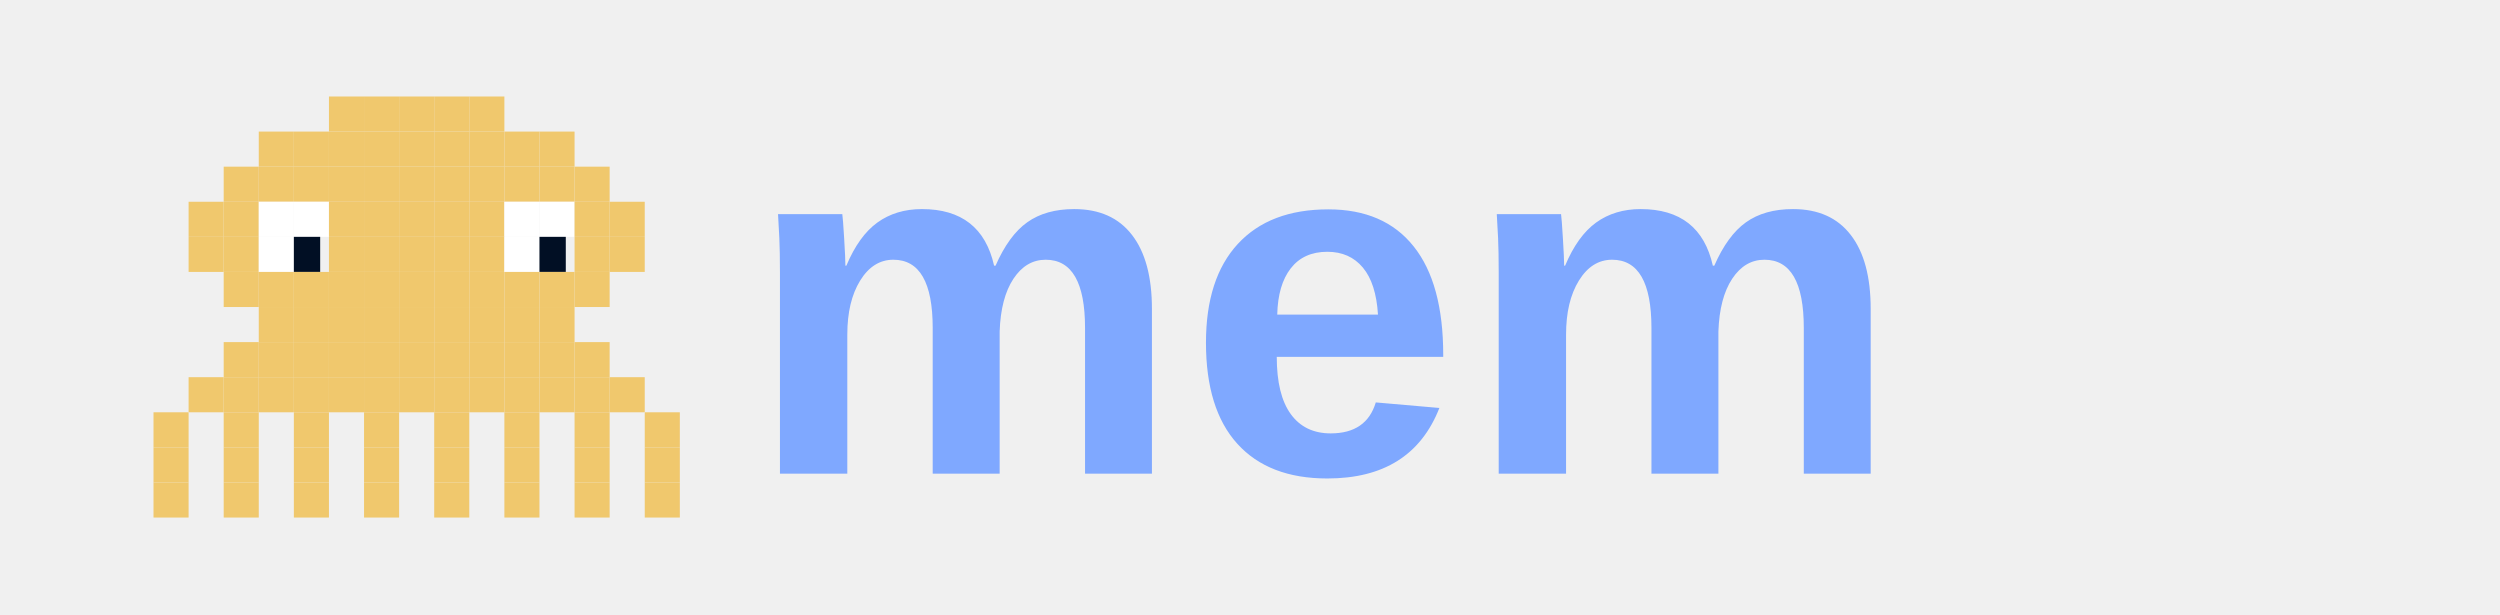
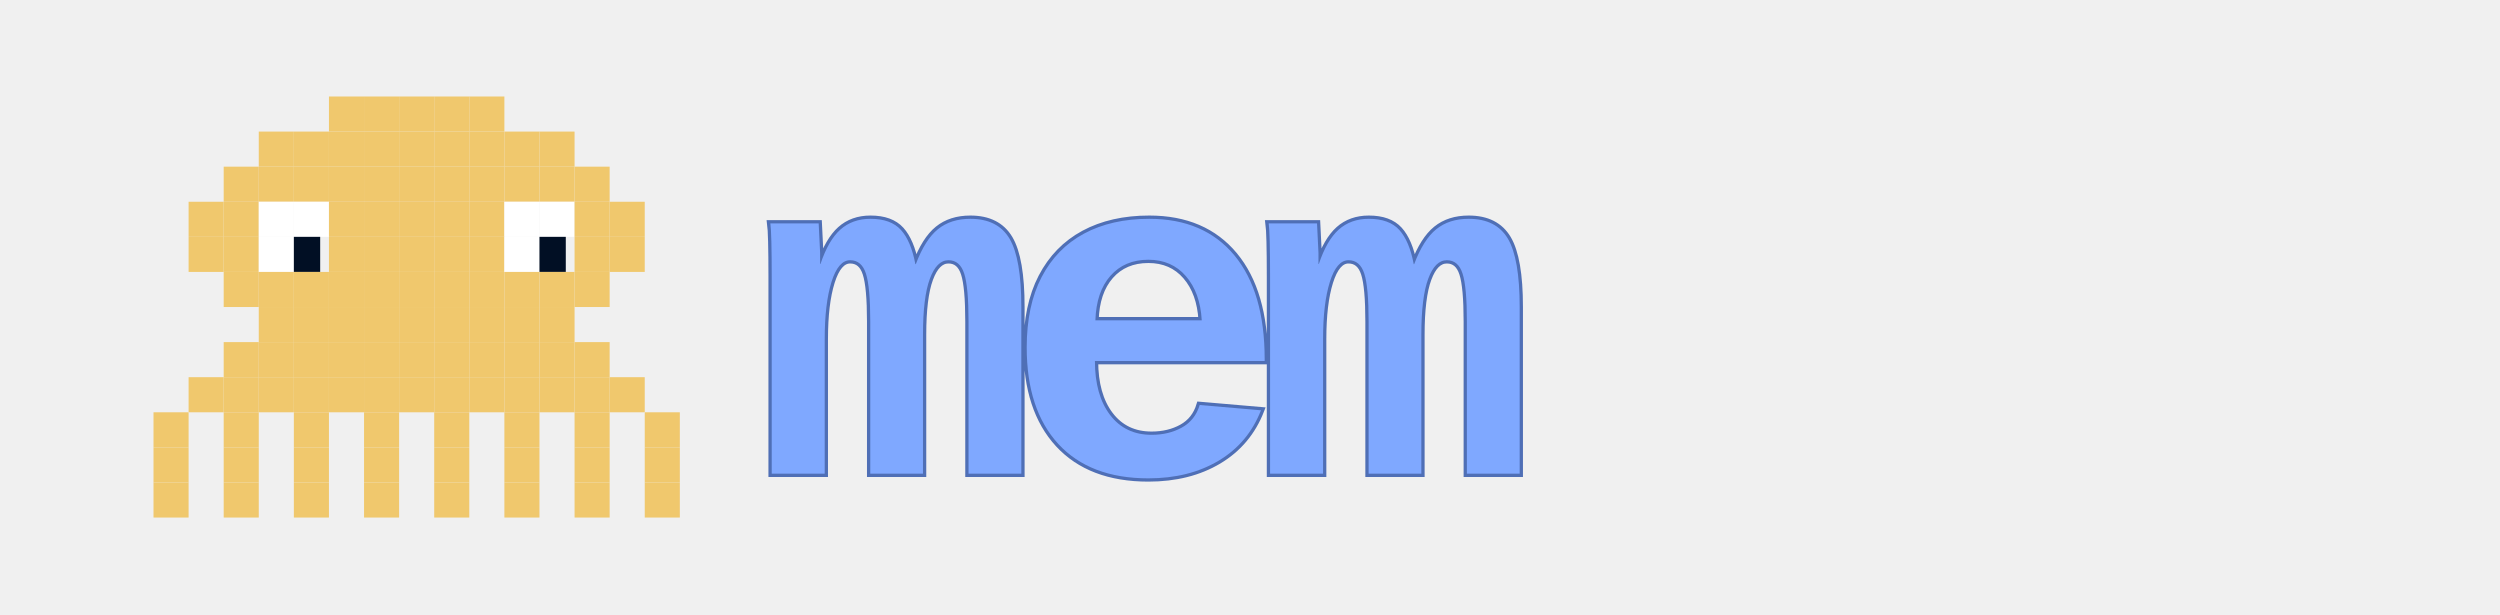
<svg xmlns="http://www.w3.org/2000/svg" viewBox="0 0 570 140" role="img" aria-label="8mem logo">
  <g>
    <rect x="75" y="22" width="8" height="8" fill="#f0c86d" />
    <rect x="83" y="22" width="8" height="8" fill="#f0c86d" />
    <rect x="91" y="22" width="8" height="8" fill="#f0c86d" />
    <rect x="99" y="22" width="8" height="8" fill="#f0c86d" />
    <rect x="107" y="22" width="8" height="8" fill="#f0c86d" />
    <rect x="59" y="30" width="8" height="8" fill="#f0c86d" />
    <rect x="67" y="30" width="8" height="8" fill="#f0c86d" />
    <rect x="75" y="30" width="8" height="8" fill="#f0c86d" />
    <rect x="83" y="30" width="8" height="8" fill="#f0c86d" />
    <rect x="91" y="30" width="8" height="8" fill="#f0c86d" />
    <rect x="99" y="30" width="8" height="8" fill="#f0c86d" />
    <rect x="107" y="30" width="8" height="8" fill="#f0c86d" />
    <rect x="115" y="30" width="8" height="8" fill="#f0c86d" />
    <rect x="123" y="30" width="8" height="8" fill="#f0c86d" />
    <rect x="51" y="38" width="8" height="8" fill="#f0c86d" />
    <rect x="59" y="38" width="8" height="8" fill="#f0c86d" />
    <rect x="67" y="38" width="8" height="8" fill="#f0c86d" />
    <rect x="75" y="38" width="8" height="8" fill="#f0c86d" />
    <rect x="83" y="38" width="8" height="8" fill="#f0c86d" />
    <rect x="91" y="38" width="8" height="8" fill="#f0c86d" />
    <rect x="99" y="38" width="8" height="8" fill="#f0c86d" />
    <rect x="107" y="38" width="8" height="8" fill="#f0c86d" />
    <rect x="115" y="38" width="8" height="8" fill="#f0c86d" />
    <rect x="123" y="38" width="8" height="8" fill="#f0c86d" />
    <rect x="131" y="38" width="8" height="8" fill="#f0c86d" />
    <rect x="43" y="46" width="8" height="8" fill="#f0c86d" />
    <rect x="51" y="46" width="8" height="8" fill="#f0c86d" />
    <rect x="59" y="46" width="8" height="8" fill="#ffffff" />
    <rect x="67" y="46" width="8" height="8" fill="#ffffff" />
    <rect x="75" y="46" width="8" height="8" fill="#f0c86d" />
    <rect x="83" y="46" width="8" height="8" fill="#f0c86d" />
    <rect x="91" y="46" width="8" height="8" fill="#f0c86d" />
    <rect x="99" y="46" width="8" height="8" fill="#f0c86d" />
    <rect x="107" y="46" width="8" height="8" fill="#f0c86d" />
    <rect x="115" y="46" width="8" height="8" fill="#ffffff" />
    <rect x="123" y="46" width="8" height="8" fill="#ffffff" />
    <rect x="131" y="46" width="8" height="8" fill="#f0c86d" />
    <rect x="139" y="46" width="8" height="8" fill="#f0c86d" />
    <rect x="43" y="54" width="8" height="8" fill="#f0c86d" />
    <rect x="51" y="54" width="8" height="8" fill="#f0c86d" />
    <rect x="59" y="54" width="8" height="8" fill="#ffffff" />
    <rect x="67" y="54" width="6" height="8" fill="#010f24" />
    <rect x="75" y="54" width="8" height="8" fill="#f0c86d" />
    <rect x="83" y="54" width="8" height="8" fill="#f0c86d" />
    <rect x="91" y="54" width="8" height="8" fill="#f0c86d" />
    <rect x="99" y="54" width="8" height="8" fill="#f0c86d" />
    <rect x="107" y="54" width="8" height="8" fill="#f0c86d" />
    <rect x="115" y="54" width="8" height="8" fill="#ffffff" />
    <rect x="123" y="54" width="6" height="8" fill="#010f24" />
    <rect x="131" y="54" width="8" height="8" fill="#f0c86d" />
    <rect x="139" y="54" width="8" height="8" fill="#f0c86d" />
    <rect x="51" y="62" width="8" height="8" fill="#f0c86d" />
    <rect x="59" y="62" width="8" height="8" fill="#f0c86d" />
    <rect x="67" y="62" width="8" height="8" fill="#f0c86d" />
    <rect x="75" y="62" width="8" height="8" fill="#f0c86d" />
    <rect x="83" y="62" width="8" height="8" fill="#f0c86d" />
    <rect x="91" y="62" width="8" height="8" fill="#f0c86d" />
    <rect x="99" y="62" width="8" height="8" fill="#f0c86d" />
    <rect x="107" y="62" width="8" height="8" fill="#f0c86d" />
    <rect x="115" y="62" width="8" height="8" fill="#f0c86d" />
    <rect x="123" y="62" width="8" height="8" fill="#f0c86d" />
    <rect x="131" y="62" width="8" height="8" fill="#f0c86d" />
    <rect x="59" y="70" width="8" height="8" fill="#f0c86d" />
    <rect x="67" y="70" width="8" height="8" fill="#f0c86d" />
    <rect x="75" y="70" width="8" height="8" fill="#f0c86d" />
    <rect x="83" y="70" width="8" height="8" fill="#f0c86d" />
    <rect x="91" y="70" width="8" height="8" fill="#f0c86d" />
    <rect x="99" y="70" width="8" height="8" fill="#f0c86d" />
    <rect x="107" y="70" width="8" height="8" fill="#f0c86d" />
    <rect x="115" y="70" width="8" height="8" fill="#f0c86d" />
    <rect x="123" y="70" width="8" height="8" fill="#f0c86d" />
    <rect x="51" y="78" width="8" height="8" fill="#f0c86d" />
    <rect x="59" y="78" width="8" height="8" fill="#f0c86d" />
    <rect x="67" y="78" width="8" height="8" fill="#f0c86d" />
    <rect x="75" y="78" width="8" height="8" fill="#f0c86d" />
    <rect x="83" y="78" width="8" height="8" fill="#f0c86d" />
    <rect x="91" y="78" width="8" height="8" fill="#f0c86d" />
    <rect x="99" y="78" width="8" height="8" fill="#f0c86d" />
    <rect x="107" y="78" width="8" height="8" fill="#f0c86d" />
    <rect x="115" y="78" width="8" height="8" fill="#f0c86d" />
    <rect x="123" y="78" width="8" height="8" fill="#f0c86d" />
    <rect x="131" y="78" width="8" height="8" fill="#f0c86d" />
    <rect x="43" y="86" width="8" height="8" fill="#f0c86d" />
    <rect x="51" y="86" width="8" height="8" fill="#f0c86d" />
    <rect x="59" y="86" width="8" height="8" fill="#f0c86d" />
    <rect x="67" y="86" width="8" height="8" fill="#f0c86d" />
    <rect x="75" y="86" width="8" height="8" fill="#f0c86d" />
    <rect x="83" y="86" width="8" height="8" fill="#f0c86d" />
    <rect x="91" y="86" width="8" height="8" fill="#f0c86d" />
    <rect x="99" y="86" width="8" height="8" fill="#f0c86d" />
    <rect x="107" y="86" width="8" height="8" fill="#f0c86d" />
    <rect x="115" y="86" width="8" height="8" fill="#f0c86d" />
    <rect x="123" y="86" width="8" height="8" fill="#f0c86d" />
    <rect x="131" y="86" width="8" height="8" fill="#f0c86d" />
    <rect x="139" y="86" width="8" height="8" fill="#f0c86d" />
    <rect x="35" y="94" width="8" height="8" fill="#f0c86d" />
    <rect x="51" y="94" width="8" height="8" fill="#f0c86d" />
    <rect x="67" y="94" width="8" height="8" fill="#f0c86d" />
    <rect x="83" y="94" width="8" height="8" fill="#f0c86d" />
    <rect x="99" y="94" width="8" height="8" fill="#f0c86d" />
    <rect x="115" y="94" width="8" height="8" fill="#f0c86d" />
    <rect x="131" y="94" width="8" height="8" fill="#f0c86d" />
    <rect x="147" y="94" width="8" height="8" fill="#f0c86d" />
    <rect x="35" y="102" width="8" height="8" fill="#f0c86d" />
    <rect x="51" y="102" width="8" height="8" fill="#f0c86d" />
    <rect x="67" y="102" width="8" height="8" fill="#f0c86d" />
    <rect x="83" y="102" width="8" height="8" fill="#f0c86d" />
    <rect x="99" y="102" width="8" height="8" fill="#f0c86d" />
    <rect x="115" y="102" width="8" height="8" fill="#f0c86d" />
    <rect x="131" y="102" width="8" height="8" fill="#f0c86d" />
    <rect x="147" y="102" width="8" height="8" fill="#f0c86d" />
    <rect x="35" y="110" width="8" height="8" fill="#f0c86d" />
    <rect x="51" y="110" width="8" height="8" fill="#f0c86d" />
    <rect x="67" y="110" width="8" height="8" fill="#f0c86d" />
    <rect x="83" y="110" width="8" height="8" fill="#f0c86d" />
    <rect x="99" y="110" width="8" height="8" fill="#f0c86d" />
    <rect x="115" y="110" width="8" height="8" fill="#f0c86d" />
    <rect x="131" y="110" width="8" height="8" fill="#f0c86d" />
    <rect x="147" y="110" width="8" height="8" fill="#f0c86d" />
  </g>
-   <g fill="#7fa8ff" font-family="Arial Black, Arial, sans-serif" font-size="112" font-weight="900">
-     <text x="170" y="108" letter-spacing="1">mem</text>
+   <g fill="#7fa8ff" stroke="#4f6fb6" stroke-width="1.5" paint-order="stroke fill" shape-rendering="crispEdges" font-family="'Courier New', monospace" font-size="108" font-weight="900">
+     <text x="172" y="108" letter-spacing="-8">mem</text>
  </g>
</svg>
